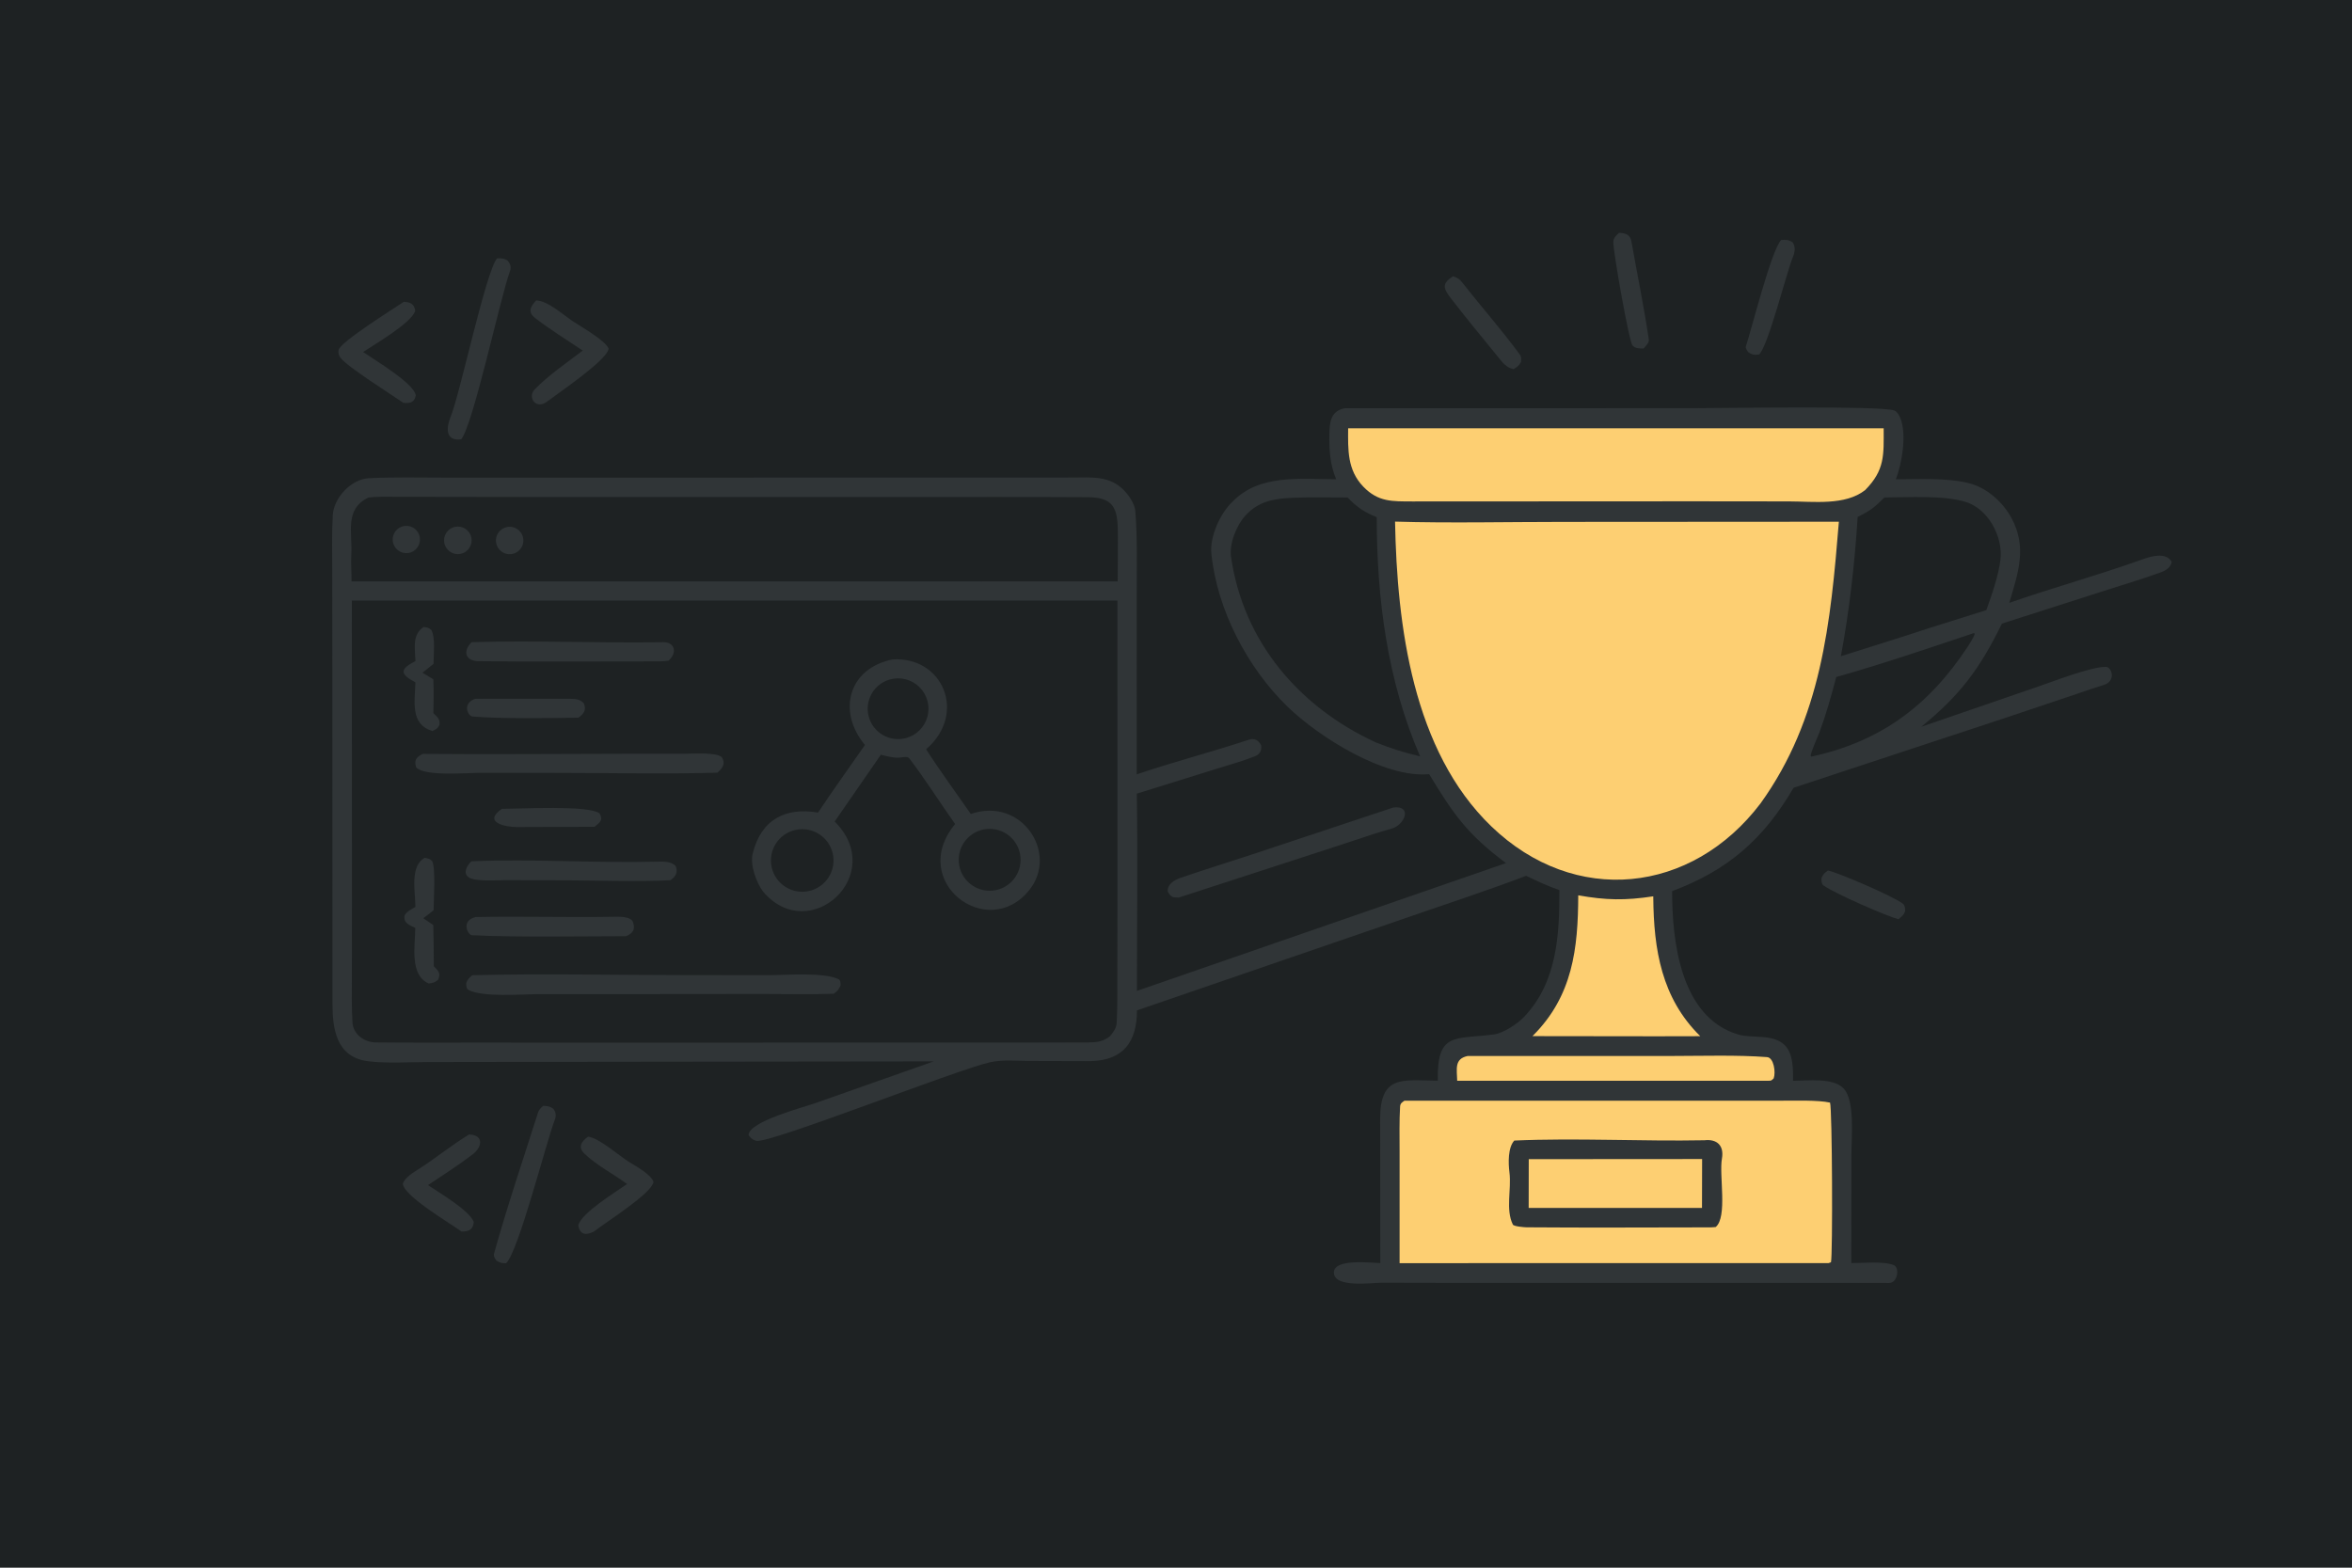
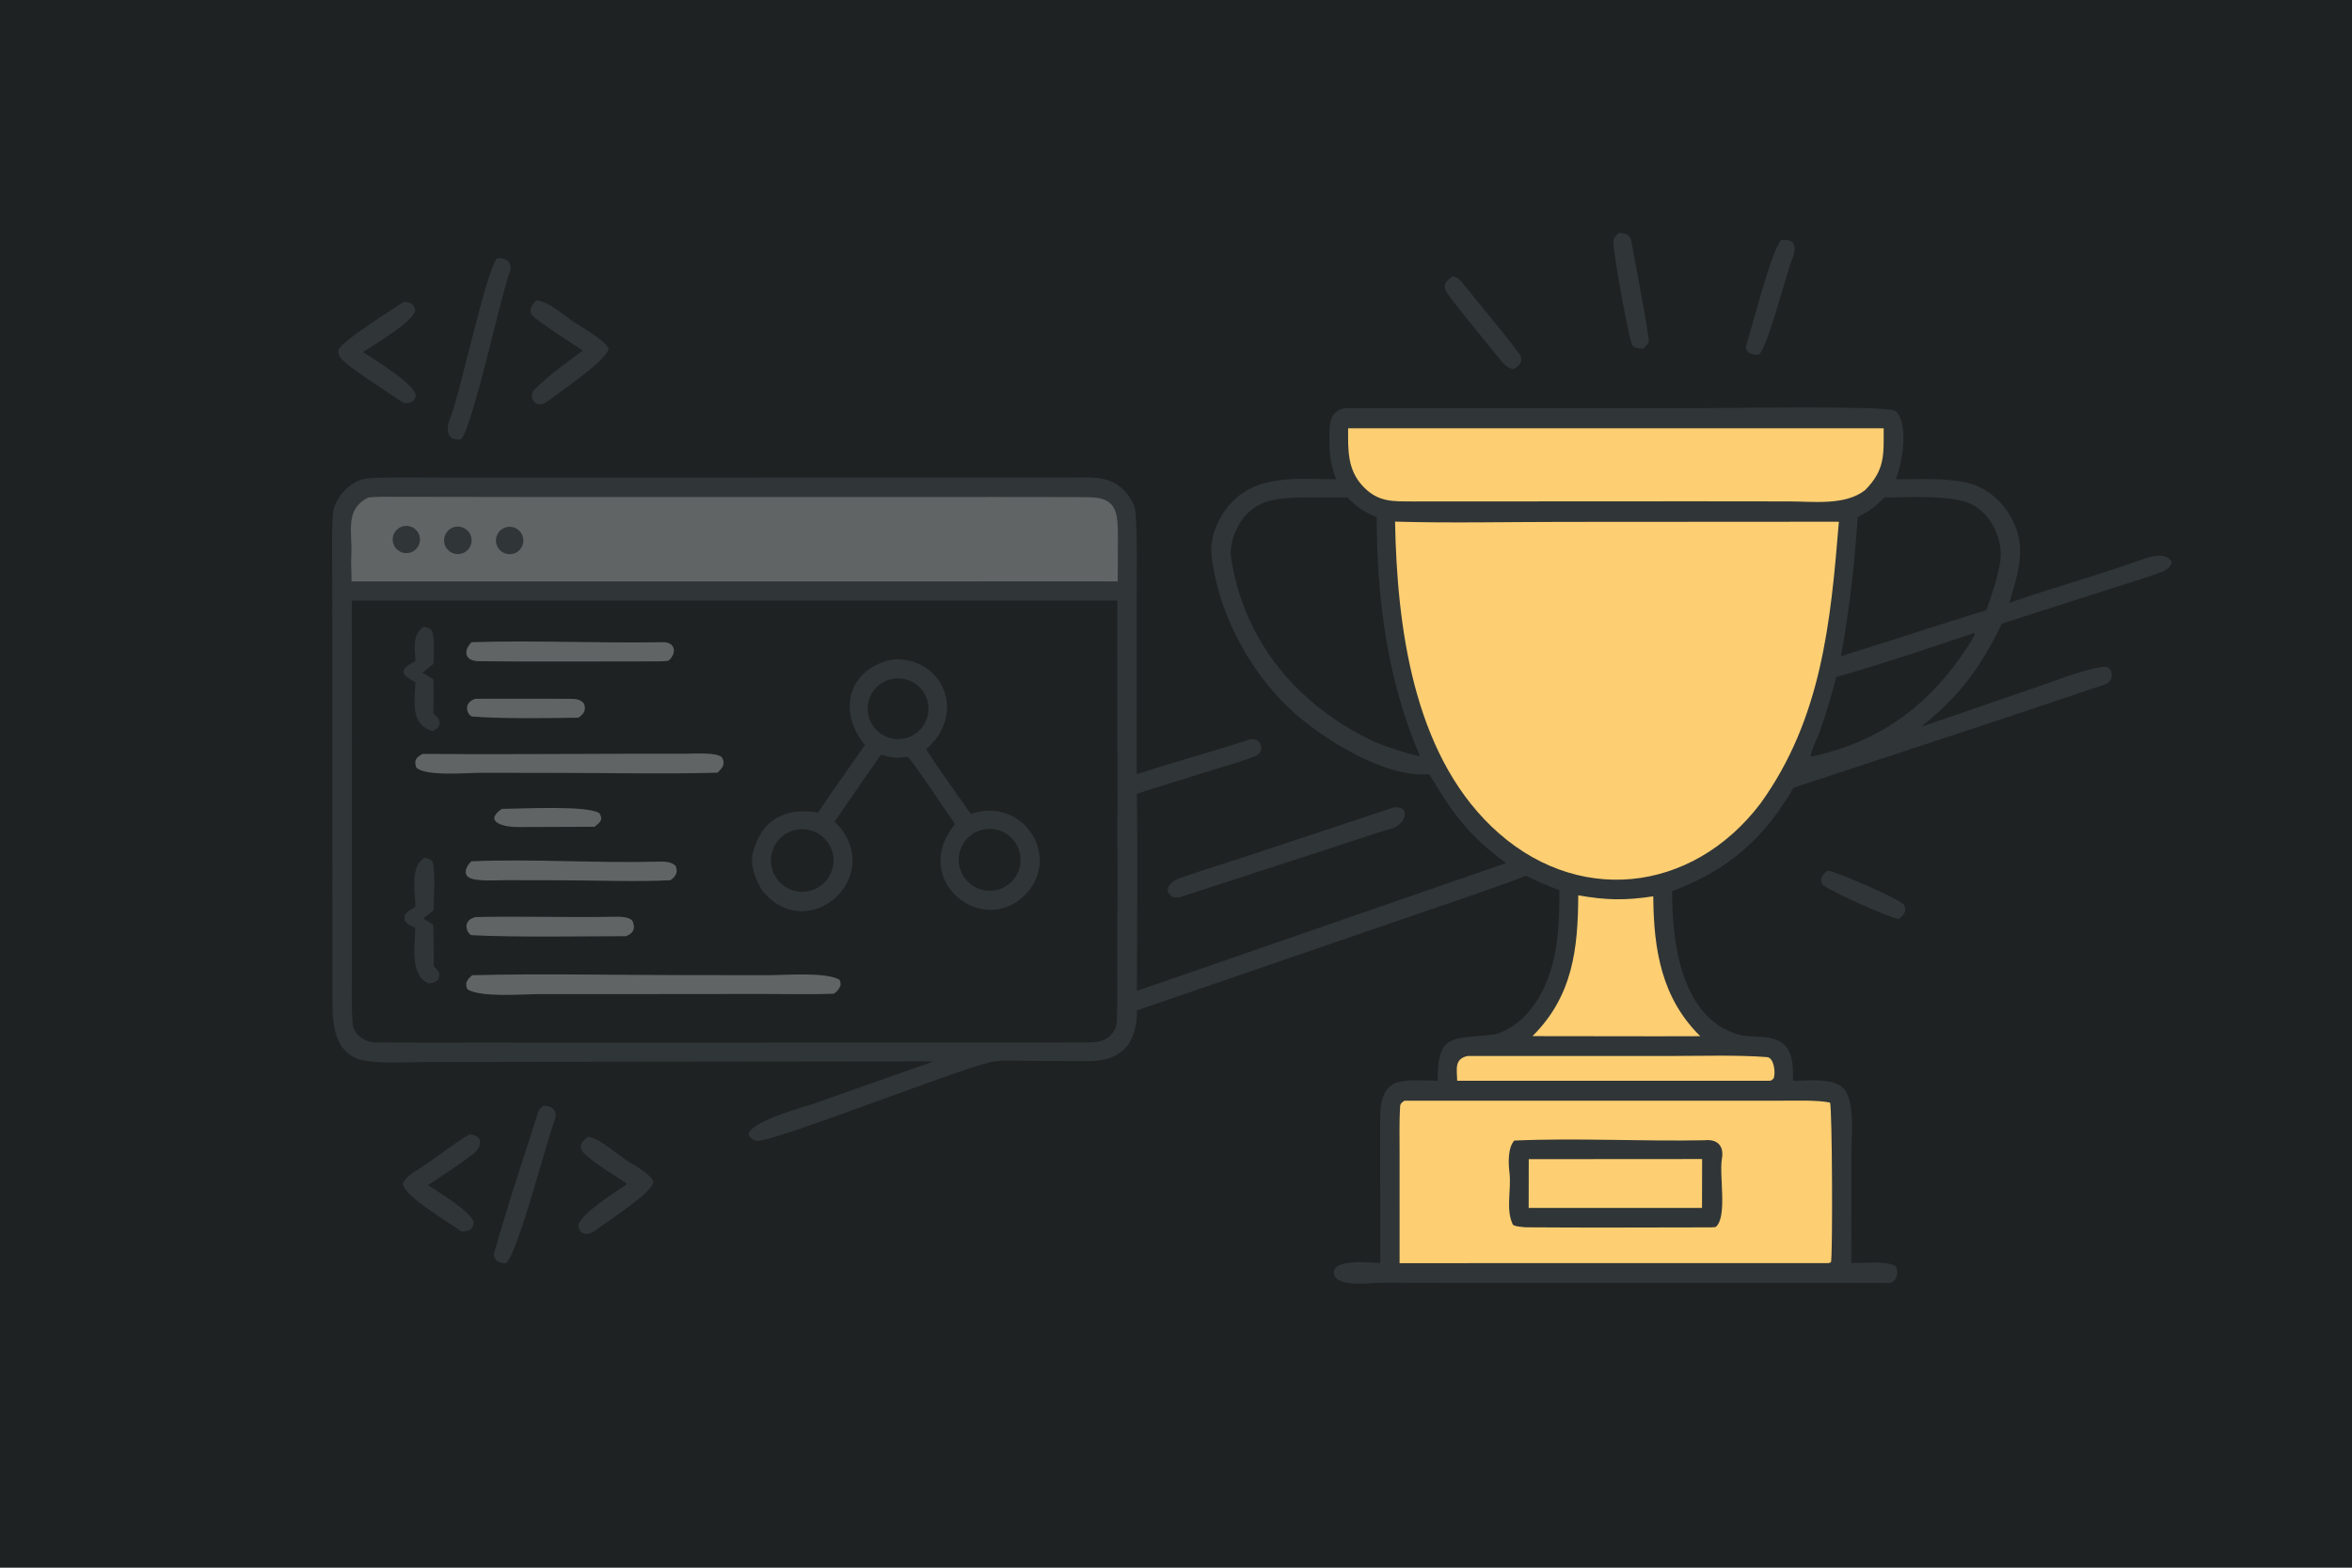
<svg xmlns="http://www.w3.org/2000/svg" width="1536" height="1024" viewBox="0 0 1536 1024">
  <style>
    .A {
      fill: #fdcf72;
    }
    .B {
      fill: #1e2223;
    }
    .C {
      fill: #303537;
    }
    .D {
      fill: #606464;
    }
  </style>
  <path class="B" d="M0 0L1536 0L1536 1024L0 1024L0 0Z" />
  <path class="C" d="M878.352 266.647L1104.73 266.624C1125.4 266.618 1228.46 264.857 1237.1 268.135C1238.92 268.827 1240.17 271.134 1240.9 272.831C1245.47 283.411 1242.06 302.849 1238.11 313.067C1252.96 313.039 1271.56 311.977 1285.88 315.624C1297.52 318.585 1307.86 327.794 1313.59 338.312C1324.05 357.51 1317.86 374.566 1312.17 393.782C1339.56 384.246 1367.72 376.42 1395.09 366.801C1401.33 364.611 1413.83 359.282 1418.24 366.947C1417.87 370.506 1414.41 372.633 1411.28 373.782C1399.85 377.974 1388.08 381.462 1376.48 385.181L1307.38 407.327C1292.87 436.913 1280.17 453.982 1254.72 474.714L1330.92 448.506C1339.37 445.66 1365.55 435.43 1375.24 435.572C1379.17 435.629 1382.18 444.944 1373.79 447.43C1369.45 448.717 1361.74 451.378 1356.59 453.138L1311.23 468.371L1171.31 514.567C1151.74 548.04 1128.65 568.322 1092.01 582.094C1091.94 614.004 1097.19 664.527 1135.21 675.748C1144.41 678.464 1157.81 675.086 1165.49 682.645C1171.27 688.337 1170.97 698.708 1170.98 705.959C1180.72 705.925 1197.16 703.751 1204.01 710.997C1211.56 718.984 1209.08 743.096 1209.08 754.114L1209.02 825.038C1216.2 825.084 1230.17 823.616 1236.81 826.392C1240.67 828.007 1239.36 838.007 1233.73 838.024C1223.33 838.055 1212.77 837.955 1202.29 837.956L1121.28 837.961L955.166 837.975L902.135 837.868C895.323 837.89 871.151 841.374 871.124 831.211C871.099 821.905 894.938 824.913 901.42 825.021L901.315 730.99C901.328 702.034 915.498 705.597 938.968 705.929C938.388 673.952 949.737 679.028 975.623 675.68C981.853 674.874 991.154 668.637 995.51 664.024C1016.81 641.471 1018.5 610.601 1018.36 581.406C1010.8 578.789 1003.83 575.542 996.638 572.066C969.865 582.295 938.871 592.33 911.562 601.87L742.515 659.971C742.484 680.582 733.658 692.557 712.371 693.116L672.293 693.007C664.023 692.987 654.643 692.045 646.581 693.849C624.471 698.798 502.072 747.343 493.872 745.176C491.582 744.571 489.932 743.266 488.833 741.269C489.696 732.402 523.886 723.563 532.395 720.581L609.774 693.285L356.363 693.588L280.055 693.703C267.49 693.728 252.346 694.742 240.168 693.154C219.414 690.447 217.204 671.762 217.116 655.633L217.048 438.919L216.971 371.136C216.952 359.576 216.651 347.781 217.34 336.407C218.028 325.047 229.464 312.93 240.794 312.369C256.943 311.57 273.953 311.966 290.172 311.98L386.693 311.993L699.816 311.93C712.661 311.928 724.6 310.424 734.157 320.39C737.347 323.717 741.036 329.178 741.422 333.754C742.89 351.148 742.298 370.816 742.357 388.363L742.341 505.805C766.293 497.655 791.301 491.222 815.345 483.244C819.276 481.939 821.835 483.436 823.6 486.855C824.101 490.283 822.748 492.76 819.431 494.049C811.203 497.246 802.516 499.68 794.069 502.302L742.408 518.403C743.092 560.646 742.473 604.848 742.487 647.238L983.496 563.771C958.449 545.046 949.516 532.41 933.327 505.666C904.139 508.484 861.175 481.298 840.918 461.672C814.593 436.168 794.775 398.206 791.098 361.594C789.969 350.347 796.955 335.115 804.969 327.638C822.643 309.451 849.111 313.066 872.601 313.032C868.591 303.588 868.004 293.963 868.158 283.86C868.283 275.679 869.018 268.353 878.352 266.647Z" />
  <path class="B" d="M229.773 392.284L729.729 392.274L729.765 580.599L729.694 637.561C729.679 647.527 729.829 658.125 729.262 668.082C729.054 671.728 727.085 674.083 724.898 676.865C720.176 680.47 716.26 680.878 710.467 680.907C678.194 681.069 645.845 681.006 613.578 681.01L426.897 681.029L305.443 681.02C285.371 681.016 265.284 681.109 245.216 680.887C237.947 680.806 230.724 675.655 230.214 668.042C229.525 657.766 229.796 647.24 229.797 636.918L229.836 578.88L229.773 392.284Z" />
  <path class="C" d="M582.895 430.745C615.439 428.559 631.971 465.876 604.823 489.431C613.315 502.767 624.822 518.445 633.974 531.678C667.267 520.231 691.511 557.311 672.157 581.43C644.978 615.299 592.623 575.883 623.752 538.247C614.202 524.862 603.945 508.54 593.8 495.344C592.734 493.958 590.104 494.602 588.175 494.761C584.455 495.416 578.837 493.9 575.266 492.971L545.088 536.603C579.853 571.193 528.849 617.997 498.486 582.559C493.992 576.786 489.743 564.955 491.525 557.68C497.03 535.197 512.973 527.152 534.236 530.763C543.922 516.186 554.828 501.064 564.865 486.619C546.529 464.627 554.132 436.515 582.895 430.745Z" />
  <path class="B" d="M519.327 542.129C530.352 539.596 541.338 546.503 543.836 557.539C546.333 568.575 539.393 579.541 528.351 582.003C517.36 584.455 506.457 577.551 503.971 566.565C501.485 555.579 508.352 544.652 519.327 542.129Z" />
  <path class="B" d="M644.562 541.489C655.619 540.532 665.377 548.674 666.418 559.726C667.459 570.778 659.393 580.6 648.352 581.724C637.193 582.861 627.244 574.687 626.192 563.517C625.14 552.346 633.387 542.457 644.562 541.489Z" />
  <path class="B" d="M581.019 443.861C587.91 441.875 595.336 443.763 600.444 448.799C605.551 453.835 607.545 461.235 605.66 468.156C603.774 475.077 598.302 480.442 591.347 482.19C580.845 484.829 570.167 478.56 567.349 468.103C564.531 457.645 570.613 446.858 581.019 443.861Z" />
-   <path class="C" d="M308.444 637.001C352.866 635.836 402.492 636.919 447.296 636.922L502.826 636.985C513.026 636.914 537.932 634.911 547.573 639.562C548.983 640.242 548.97 642.236 548.943 643.725C547.444 646.699 547.233 647.075 544.53 649.105C530.094 649.654 512.56 649.238 497.957 649.255L408.871 649.338L350.766 649.352C340.977 649.43 315.139 651.552 305.871 646.589C304.473 645.84 304.488 643.594 304.465 642.064C305.66 639.296 306.134 638.987 308.444 637.001Z" />
-   <path class="C" d="M276.149 492.429C320.318 492.848 365.312 492.381 409.522 492.347L447.487 492.325C453.002 492.324 467.699 491.26 471.388 494.56C474.087 498.862 471.763 501.855 468.483 504.709C435.385 505.678 398.365 504.867 364.998 504.856L313.925 504.773C304.52 504.833 277.346 507.233 271.813 501.288C270.25 496.541 271.815 494.552 276.149 492.429Z" />
-   <path class="C" d="M307.992 419.478C349.223 418.147 391.762 420.221 433.125 419.483C440.704 419.348 442.476 426.324 436.612 431.547C432.951 432.164 428.379 432.026 424.626 432.02C387.252 431.958 349.852 432.351 312.484 431.884C303.872 431.777 302.048 425.402 307.992 419.478Z" />
-   <path class="C" d="M307.87 562.598C347.521 560.866 389.429 563.897 429.284 562.816C433.207 562.709 438.369 562.638 441.187 565.563C443.034 569.606 441.268 572.669 437.814 574.952C418.084 576.109 386.485 575.022 365.999 574.983L329.595 574.914C324.541 574.908 309.824 576.047 305.811 572.875C302.314 570.112 304.846 565.433 307.87 562.598Z" />
-   <path class="C" d="M310.623 599.001C340.349 598.374 370.459 599.339 400.219 598.823C403.691 598.763 412.072 598.356 413.421 602.42C415.054 607.34 413.135 609.693 408.839 611.52C384.074 611.526 335.326 612.338 308.139 610.864C305.604 610.727 300.661 601.441 310.623 599.001Z" />
+   <path class="D" d="M308.444 637.001C352.866 635.836 402.492 636.919 447.296 636.922L502.826 636.985C513.026 636.914 537.932 634.911 547.573 639.562C548.983 640.242 548.97 642.236 548.943 643.725C547.444 646.699 547.233 647.075 544.53 649.105C530.094 649.654 512.56 649.238 497.957 649.255L408.871 649.338L350.766 649.352C340.977 649.43 315.139 651.552 305.871 646.589C304.473 645.84 304.488 643.594 304.465 642.064C305.66 639.296 306.134 638.987 308.444 637.001Z" />
+   <path class="D" d="M276.149 492.429C320.318 492.848 365.312 492.381 409.522 492.347L447.487 492.325C453.002 492.324 467.699 491.26 471.388 494.56C474.087 498.862 471.763 501.855 468.483 504.709C435.385 505.678 398.365 504.867 364.998 504.856L313.925 504.773C304.52 504.833 277.346 507.233 271.813 501.288C270.25 496.541 271.815 494.552 276.149 492.429Z" />
+   <path class="D" d="M307.992 419.478C349.223 418.147 391.762 420.221 433.125 419.483C440.704 419.348 442.476 426.324 436.612 431.547C432.951 432.164 428.379 432.026 424.626 432.02C387.252 431.958 349.852 432.351 312.484 431.884C303.872 431.777 302.048 425.402 307.992 419.478Z" />
+   <path class="D" d="M307.87 562.598C347.521 560.866 389.429 563.897 429.284 562.816C433.207 562.709 438.369 562.638 441.187 565.563C443.034 569.606 441.268 572.669 437.814 574.952C418.084 576.109 386.485 575.022 365.999 574.983L329.595 574.914C324.541 574.908 309.824 576.047 305.811 572.875C302.314 570.112 304.846 565.433 307.87 562.598Z" />
+   <path class="D" d="M310.623 599.001C340.349 598.374 370.459 599.339 400.219 598.823C403.691 598.763 412.072 598.356 413.421 602.42C415.054 607.34 413.135 609.693 408.839 611.52C384.074 611.526 335.326 612.338 308.139 610.864C305.604 610.727 300.661 601.441 310.623 599.001Z" />
  <path class="C" d="M277.369 560.3C279.978 560.84 280.438 560.748 282.251 562.517C284.61 567.065 283.213 588.294 283.159 594.559C281.158 596.264 278.577 598.154 276.454 599.788L282.966 604.207C283.227 613.167 283.236 622.161 283.292 631.127C286.41 634.305 288.005 635.714 286.077 640.026C283.697 641.931 283.056 641.928 280.008 642.423C267.385 636.966 271.083 617.929 271.204 606.094C266.993 604.027 263.439 603.022 264.212 597.883C265.863 595.164 268.5 594.012 271.283 592.408C271.217 582.268 267.546 565.738 277.369 560.3Z" />
-   <path class="C" d="M310.389 456.441C331.224 456.485 352.533 456.316 373.388 456.483C376.488 456.508 379.171 457.035 381.262 459.434C383.134 463.731 381.238 466.385 377.726 468.771C359.215 469.095 327.931 469.606 308.493 468.018C305.73 467.792 301.446 459.451 310.389 456.441Z" />
+   <path class="D" d="M310.389 456.441C331.224 456.485 352.533 456.316 373.388 456.483C376.488 456.508 379.171 457.035 381.262 459.434C383.134 463.731 381.238 466.385 377.726 468.771C359.215 469.095 327.931 469.606 308.493 468.018C305.73 467.792 301.446 459.451 310.389 456.441Z" />
  <path class="C" d="M276.642 409.518C279.28 409.932 279.674 409.831 281.644 411.456C284.428 416.153 283.156 427.384 283.121 433.622L275.909 439.424L282.995 443.699C283.345 451.008 283.134 458.519 283.027 465.854C285.659 468.39 287.559 469.694 286.96 473.64C285.609 476.1 284.917 476.265 282.336 477.495C267.658 472.958 270.971 458.112 271.287 445.692C260.873 440.202 261.083 437.069 271.292 431.808C271.074 423.379 268.975 414.711 276.642 409.518Z" />
-   <path class="C" d="M327.763 528.327C340.093 528.324 383.888 525.814 391.511 531.235C394.062 535.528 391.966 537.129 388.309 540.041C371.347 540.135 354.386 540.188 337.426 540.221C329.88 540.235 315.088 537.084 327.763 528.327Z" />
+   <path class="D" d="M327.763 528.327C340.093 528.324 383.888 525.814 391.511 531.235C394.062 535.528 391.966 537.129 388.309 540.041C371.347 540.135 354.386 540.188 337.426 540.221C329.88 540.235 315.088 537.084 327.763 528.327Z" />
  <path class="A" d="M911.051 340.712C946.022 341.77 985.793 340.895 1020.98 340.899L1200.9 340.789C1195.52 406.671 1189.6 469.31 1149.8 524.69C1104.81 584.065 1028.4 592.217 973.942 539.792C922.681 490.449 912.334 408.766 911.051 340.712Z" />
  <path class="A" d="M917.171 718.984L1113.64 718.951L1162.87 718.963C1171.53 718.967 1187.16 718.452 1195.12 720.204C1196.58 723.778 1196.94 820.451 1195.73 824.508L1194.12 825.058L914.018 825.082L914.014 752.39C914.007 743.071 913.775 732.153 914.343 722.812C914.476 720.615 915.733 720.009 917.171 718.984Z" />
  <path class="C" d="M988.935 745.004C1029.68 743.19 1072.23 745.615 1113.14 744.81C1121.28 743.881 1126.04 748.236 1124.52 756.818C1122.59 767.727 1128.28 794.867 1120.47 801.481C1119.38 801.572 1118.07 801.707 1116.97 801.708C1076.98 801.749 1036.96 801.986 996.97 801.667C995.527 801.655 988.634 801.113 987.996 799.884C983.116 790.026 987.16 776.885 985.76 765.796C985 759.775 984.696 749.579 988.935 745.004Z" />
  <path class="A" d="M998.374 757.155L1111.59 757.074L1111.51 789.021L998.317 789.017L998.374 757.155Z" />
-   <path class="B" d="M240.587 324.977C243.068 324.698 246.489 324.494 248.984 324.495C280.055 324.51 311.139 324.615 342.208 324.633L536.966 324.663L651.179 324.627C670.964 324.616 690.729 324.647 710.587 324.768C729.459 324.882 729.981 334.308 730.055 350.904C730.098 360.385 729.939 370.227 729.904 379.781L719.855 379.757L229.577 379.781C229.615 374.054 229.121 367.82 229.435 362.198C230.248 347.633 224.799 332.667 240.587 324.977Z" />
+   <path class="D" d="M240.587 324.977C243.068 324.698 246.489 324.494 248.984 324.495C280.055 324.51 311.139 324.615 342.208 324.633L536.966 324.663L651.179 324.627C670.964 324.616 690.729 324.647 710.587 324.768C729.459 324.882 729.981 334.308 730.055 350.904C730.098 360.385 729.939 370.227 729.904 379.781L719.855 379.757L229.577 379.781C229.615 374.054 229.121 367.82 229.435 362.198C230.248 347.633 224.799 332.667 240.587 324.977Z" />
  <path class="C" d="M295.384 344.707C299.951 342.705 305.275 344.798 307.257 349.375C309.239 353.952 307.124 359.268 302.54 361.231C297.984 363.182 292.708 361.082 290.738 356.533C288.767 351.984 290.845 346.697 295.384 344.707Z" />
  <path class="C" d="M329.704 344.649C332.743 343.518 336.156 344.118 338.628 346.216C341.1 348.315 342.246 351.586 341.625 354.769C341.003 357.953 338.711 360.552 335.631 361.566C330.993 363.094 325.985 360.626 324.37 356.016C322.755 351.406 325.127 346.352 329.704 344.649Z" />
  <path class="C" d="M262.562 343.93C267.239 342.385 272.282 344.928 273.822 349.607C275.362 354.287 272.816 359.328 268.136 360.865C263.462 362.399 258.429 359.856 256.891 355.183C255.353 350.509 257.891 345.472 262.562 343.93Z" />
  <path class="A" d="M880.422 279.738L1230.15 279.767C1230.18 297.184 1231.06 306.938 1218.04 320.14C1204.89 330.384 1184.4 327.533 1168.17 327.511L1106.75 327.443L922.315 327.538C909.333 327.474 900.085 328.013 890.341 317.899C879.809 306.966 880.32 293.745 880.422 279.738Z" />
  <path class="B" d="M844.161 325.144C855.352 324.67 868.704 324.966 880.071 324.974C886.341 331.438 890.82 334.463 899.083 337.814C899.129 391.285 906.023 444.701 927.417 494.043C916.367 491.429 908.817 489.028 898.281 484.852C848.366 461.755 812.029 419.335 803.926 363.733C802.677 355.161 807.521 343.035 813.333 336.754C822.194 327.178 831.939 325.785 844.161 325.144Z" />
  <path class="B" d="M1230.65 324.959C1245.88 324.892 1268.73 323.393 1283.34 327.736C1298.38 332.209 1308.15 350.404 1306.42 365.51C1305.25 375.698 1300.85 388.374 1297.19 398.533L1259.95 410.231C1240.88 416.56 1221.4 422.545 1202.22 428.614C1207.76 398.843 1211.28 367.866 1213.17 337.654C1221.86 333.327 1223.94 331.567 1230.65 324.959Z" />
  <path class="A" d="M1030.69 584.808C1048.85 588.047 1061.43 588.248 1079.69 585.471L1079.69 586.203C1079.98 620.265 1085.1 652.019 1110.39 676.837L1081.88 676.897L1000.77 676.792L1001.07 676.5C1027.09 650.566 1030.58 619.547 1030.69 584.808Z" />
  <path class="B" d="M1289.11 413.493L1289.6 414.026C1289 416.319 1286.26 420.561 1284.82 422.742C1259.37 461.276 1227.81 484.479 1182.99 494.201L1182.5 493.867C1182.26 491.845 1187.19 481.106 1188.29 478.144C1192.67 466.254 1195.96 454.469 1199.18 442.219C1227.95 434.15 1260.57 423.081 1289.11 413.493Z" />
  <path class="A" d="M958.499 689.756L1092.56 689.752C1111.67 689.742 1134.79 689.014 1154 690.495C1158.42 690.836 1159.79 700.409 1158.32 704.402C1156.27 706.433 1156.45 705.812 1152.94 705.948L951.634 705.964C951.458 698.339 949.602 691.598 958.499 689.756Z" />
  <path class="C" d="M909.869 527.475C922.34 525.842 917.627 538.528 909.23 541.117C905.688 542.209 901.795 543.216 898.286 544.35L870.595 553.485L769.867 586.263C765.689 586.311 764.667 586 762.596 582.324C762.282 577.565 766.839 574.828 770.921 573.42C786.345 568.102 801.965 563.269 817.473 558.179L909.869 527.475Z" />
  <path class="C" d="M324.656 168.771C327.669 168.738 328.478 168.607 331.226 169.979C333.27 172.034 334.048 174.453 333.045 177.141C326.884 193.648 308.869 278.196 301.153 286.949C290.215 288.376 291.698 278.445 294.263 272.318C300.357 257.759 317.379 176.681 324.656 168.771Z" />
  <path class="C" d="M354.707 722.32C357.924 722.511 358.8 722.465 361.414 724.284C363.052 726.526 363.349 728.752 362.365 731.31C356.718 745.984 338.384 818.31 330.473 825.152C327.381 825.049 326.655 824.965 324.109 823.317C323.25 821.974 322.162 820.576 322.647 818.832C331.272 787.832 341.709 757.133 351.462 726.446C351.952 724.906 353.536 723.344 354.707 722.32Z" />
  <path class="C" d="M350.111 196.245C357.464 196.345 367.654 205.454 373.785 209.637C378.896 213.124 395.537 222.42 397.472 227.79C396.315 235.396 364.81 256.549 357.732 261.992C349.93 268.254 344.341 259.35 349.127 254.405C358.062 245.173 370.219 236.866 380.584 228.993C370.456 222.261 359.326 215.285 349.651 207.871C344.363 203.819 346.408 200.369 350.111 196.245Z" />
  <path class="C" d="M263.692 197.146C268.082 197.326 270.503 198.552 271.157 202.912C269.219 210.634 245.067 224.656 237.114 229.927C244.714 235.17 270.405 250.397 271.537 258.266C270.677 262.97 267.657 263.588 263.406 263.122C255.657 257.744 226.917 239.664 222.45 233.81C221.229 232.21 220.721 230.515 221.132 228.562C222.231 223.324 257.779 201.179 263.692 197.146Z" />
  <path class="C" d="M384.01 742.469C391.268 743.216 404.3 754.984 411.058 759.131C415.146 761.641 425.582 767.445 426.781 772.086C425.371 779.688 396.403 797.821 387.91 804.4C382.77 806.997 378.738 806.768 377.653 800.378C379.684 792.267 401.468 779.067 409.516 773.393C400.801 766.909 389.376 761.068 381.614 753.491C377.173 749.156 379.781 745.563 384.01 742.469Z" />
  <path class="C" d="M306.369 741.018C316.186 741.385 314.843 749.281 308.866 753.872C299.514 761.055 289.334 767.543 279.516 774.119C286.888 779.097 306.716 790.72 309.413 798.18C308.989 803.297 306.088 804.442 301.401 804.445C293.861 798.899 263.839 781.364 263.061 773.24C264.48 768.95 270.154 765.735 273.841 763.362C284.879 756.26 295.148 747.801 306.369 741.018Z" />
  <path class="C" d="M1163.22 156.736C1166.31 156.52 1168.19 156.544 1170.71 158.314C1172.79 161.214 1172.1 164.961 1170.84 167.985C1166.77 177.712 1154.78 225.958 1148.79 231.565C1145.7 232.04 1144.33 231.692 1141.74 230.095C1141.12 229.148 1139.78 227.457 1140.14 226.349C1144.09 214.35 1156.76 163.536 1163.22 156.736Z" />
  <path class="C" d="M1057.33 152.082C1061.3 152.226 1064.6 153.094 1065.39 157.57C1069.18 178.972 1073.61 200.357 1076.79 221.846C1077.09 223.865 1074.61 226.236 1073.34 227.64C1070.7 227.635 1068.12 227.698 1066.16 225.689C1063.86 223.324 1053.44 164.111 1053.6 158.056C1053.67 155.263 1055.45 153.877 1057.33 152.082Z" />
  <path class="C" d="M948.877 180.462C951.412 181.31 952.911 181.985 954.619 184.16C967.064 200.007 980.51 215.205 992.414 231.442C993.736 233.245 993.429 234.389 993.301 236.422C992.079 238.96 990.788 239.578 988.503 241.133C983.647 240.201 981.143 236.635 978.14 232.94C967.924 220.366 957.547 207.873 947.661 195.037C942.407 188.217 941.464 185.328 948.877 180.462Z" />
  <path class="C" d="M1193.74 568.619C1199.43 569.559 1236.71 585.469 1242.81 590.393C1244.05 591.392 1244.26 593.606 1244.16 595.295C1243.16 597.878 1241.86 598.694 1239.78 600.445C1231.83 598.279 1198.67 583.859 1190.79 578.352C1189.57 577.505 1189.43 575.083 1189.56 573.478C1190.82 570.734 1191.31 570.459 1193.74 568.619Z" />
</svg>
